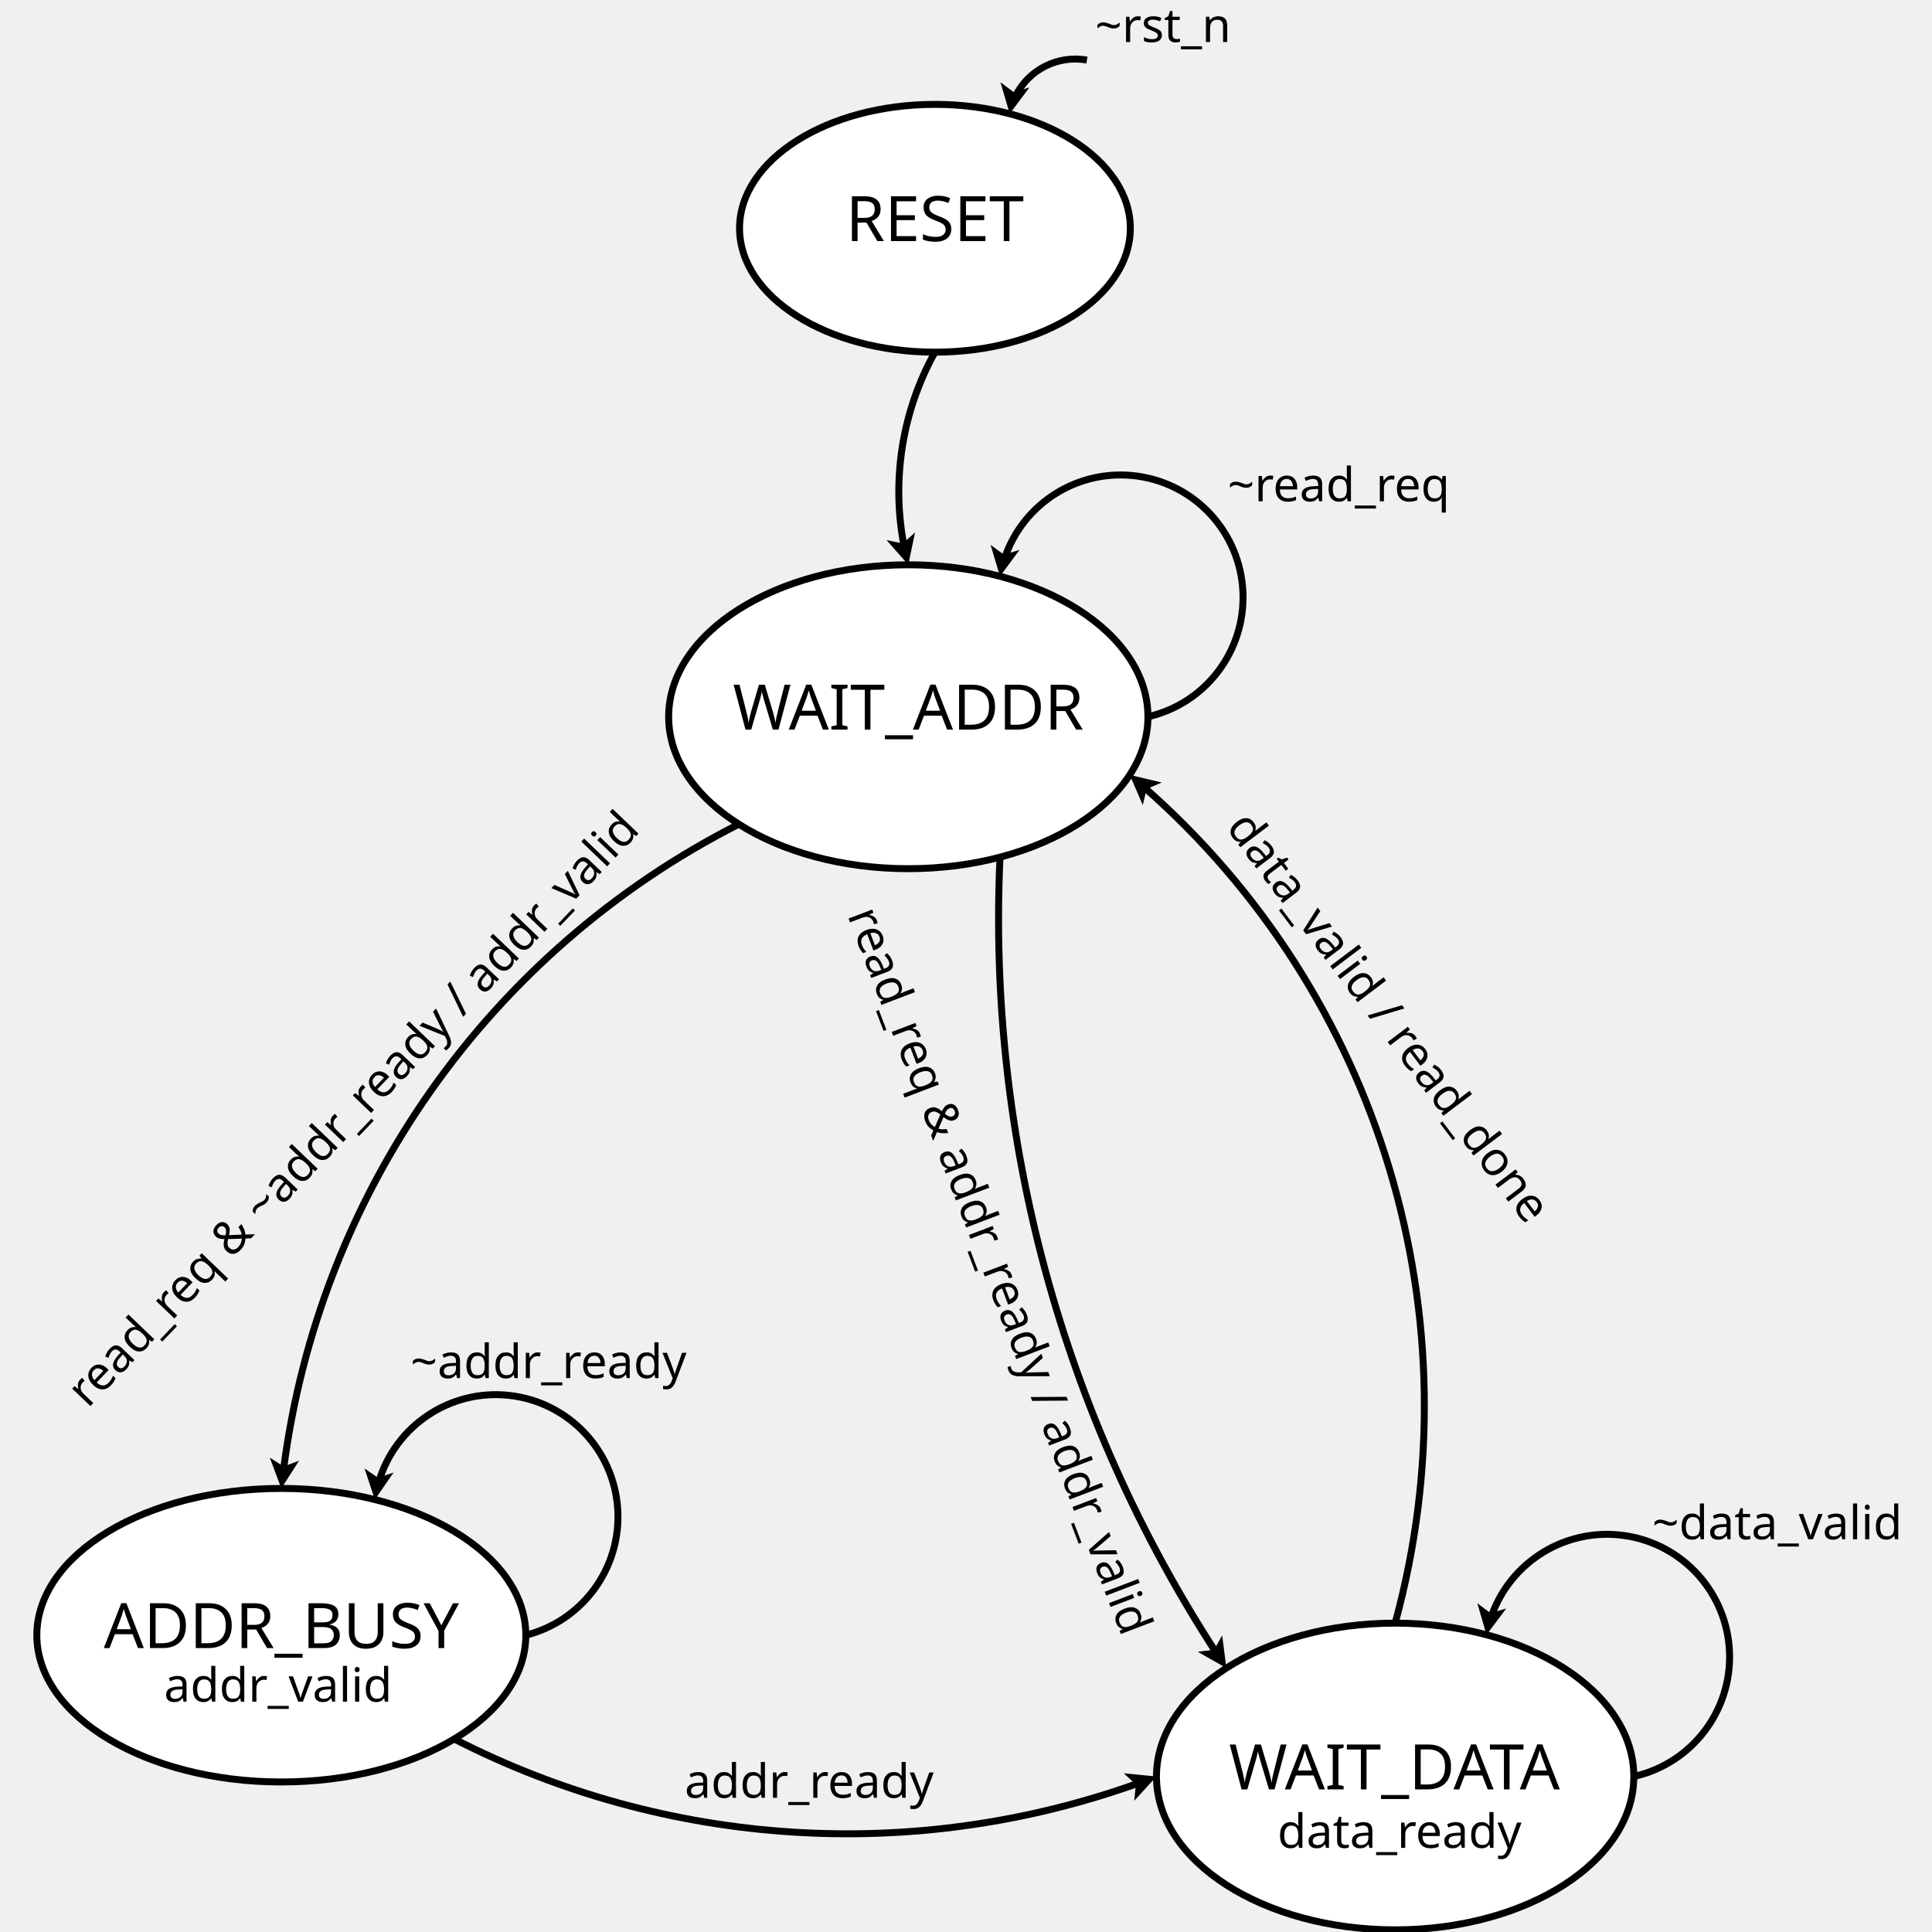
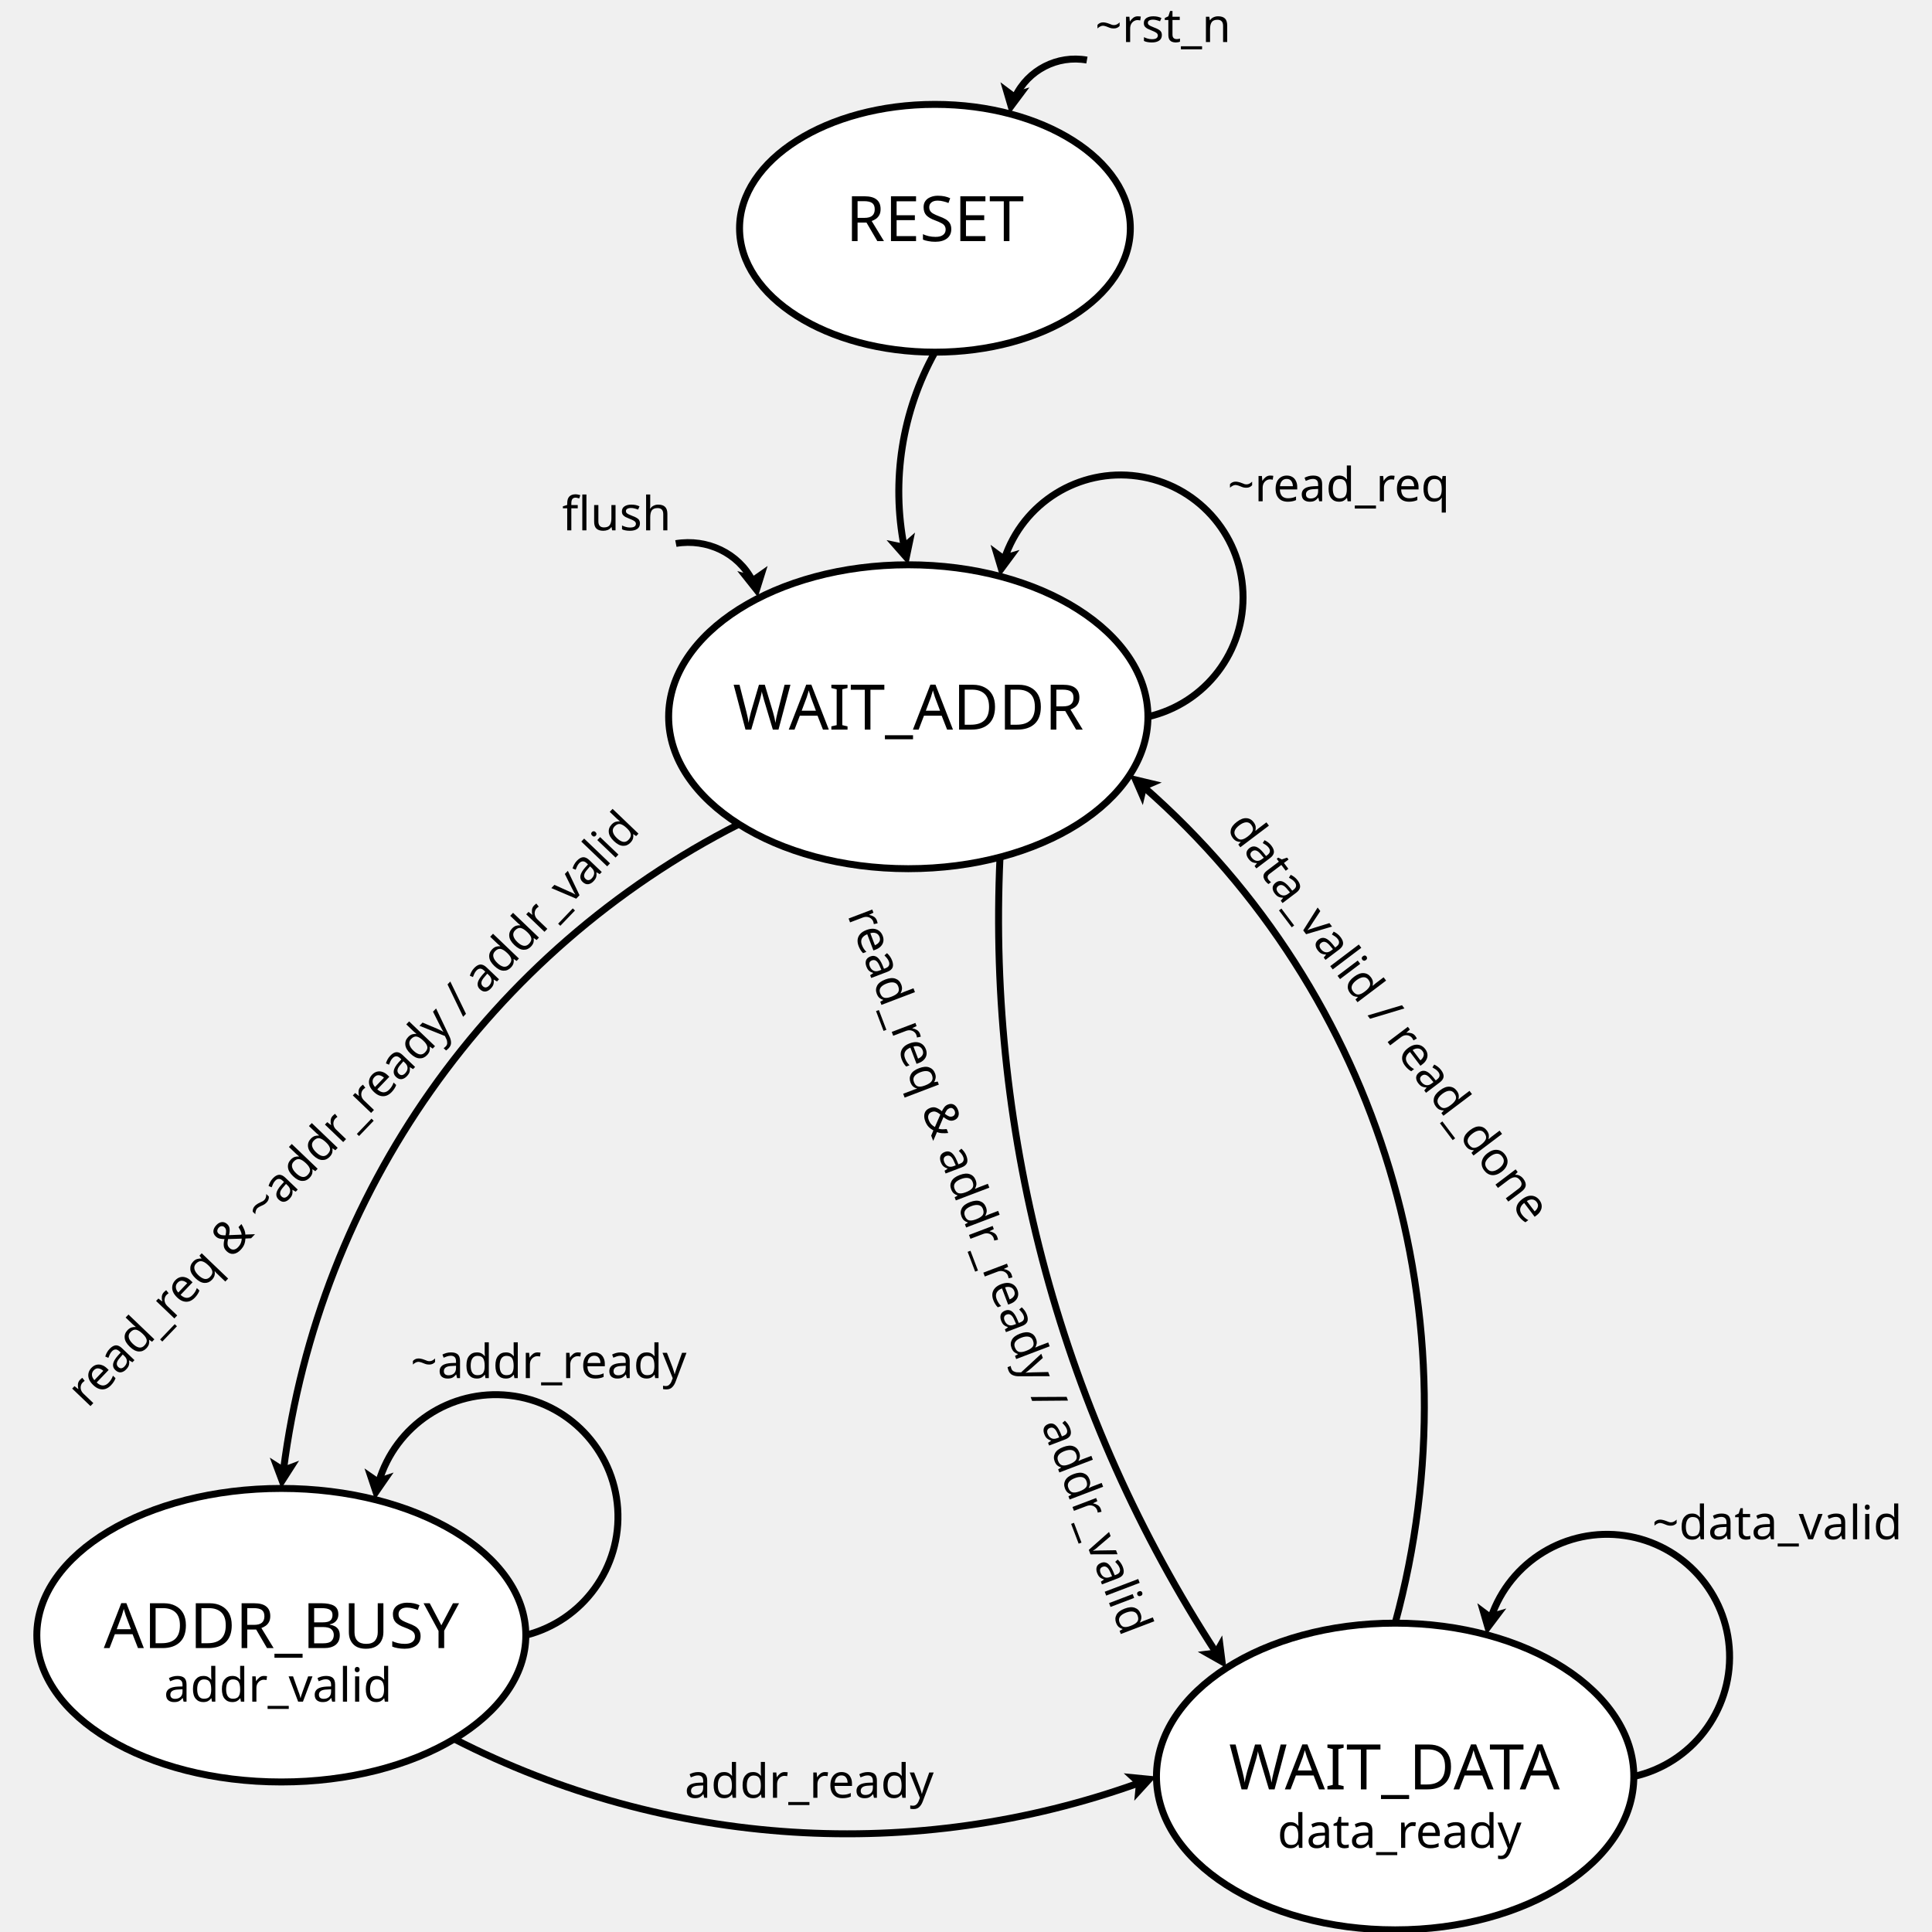
<svg xmlns="http://www.w3.org/2000/svg" width="14cm" height="14cm" viewBox="327 13 271 278" version="1.1" id="svg478">
  <defs id="defs482" />
  <g id="g334">
    <ellipse style="fill: #ffffff" cx="458.031" cy="45.847" rx="28.115" ry="17.827" id="ellipse326" />
    <ellipse style="fill: none; fill-opacity:0; stroke-width: 1; stroke: #000000" cx="458.031" cy="45.847" rx="28.115" ry="17.827" id="ellipse328" />
    <text font-size="9.031" style="fill: #000000;text-anchor:middle;font-family:Ubuntu Mono;font-style:normal;font-weight:normal" x="458.031" y="47.698" id="text332">
      <tspan x="458.031" y="47.698" id="tspan330">RESET</tspan>
    </text>
  </g>
  <g id="g342">
    <path style="fill: none; fill-opacity:0; stroke-width: 1; stroke: #000000" d="M 479.9,21.645 A 9.575,9.575 0 0 0 469.572,26.951" id="path336" />
    <polygon style="fill: #000000" points="468.99,28.277 468.359,26.131 469.255,26.8 470.328,26.485 " id="polygon338" />
    <polygon style="fill: none; fill-opacity:0; stroke-width: 1; stroke: #000000" points="468.99,28.277 468.359,26.131 469.255,26.8 470.328,26.485 " id="polygon340" />
  </g>
  <text font-size="6.773" style="fill: #000000;text-anchor:start;font-family:Ubuntu Mono;font-style:normal;font-weight:normal" x="481.076" y="19.047" id="text346">
    <tspan x="481.076" y="19.047" id="tspan344">~rst_n</tspan>
  </text>
  <g id="g356">
    <ellipse style="fill: #ffffff" cx="454.196" cy="116.133" rx="34.484" ry="21.865" id="ellipse348" />
    <ellipse style="fill: none; fill-opacity:0; stroke-width: 1; stroke: #000000" cx="454.196" cy="116.133" rx="34.484" ry="21.865" id="ellipse350" />
    <text font-size="9.031" style="fill: #000000;text-anchor:middle;font-family:Ubuntu Mono;font-style:normal;font-weight:normal" x="454.196" y="117.984" id="text354">
      <tspan x="454.196" y="117.984" id="tspan352">WAIT_ADDR</tspan>
    </text>
  </g>
  <g id="g364">
    <path style="fill: none; fill-opacity:0; stroke-width: 1; stroke: #000000" d="M 458.032,63.674 A 41.311,41.311 0 0 0 453.61,91.72" id="path358" />
    <polygon style="fill: #000000" points="453.911,93.187 452.434,91.508 453.529,91.736 454.368,90.998 " id="polygon360" />
    <polygon style="fill: none; fill-opacity:0; stroke-width: 1; stroke: #000000" points="453.911,93.187 452.434,91.508 453.529,91.736 454.368,90.998 " id="polygon362" />
  </g>
  <ellipse id="ellipse366" ry="21.119" rx="35.182" cy="248.293" cx="363.98" style="fill:#ffffff" />
  <ellipse id="ellipse368" ry="21.119" rx="35.182" cy="248.293" cx="363.98" style="fill:none;fill-opacity:0;stroke:#000000;stroke-width:1" />
  <text id="text372" y="250.145" x="363.994" style="font-style:normal;font-weight:normal;font-size:9.031px;font-family:'Ubuntu Mono';text-anchor:middle;fill:#000000" font-size="9.031">
    <tspan id="tspan370" y="250.145" x="363.994">ADDR_BUSY</tspan>
  </text>
  <ellipse id="ellipse376" ry="22.066" rx="34.345" cy="268.624" cx="524.251" style="fill:#ffffff" />
  <ellipse id="ellipse378" ry="22.066" rx="34.345" cy="268.624" cx="524.251" style="fill:none;fill-opacity:0;stroke:#000000;stroke-width:1" />
  <text id="text382" y="270.475" x="524.147" style="font-style:normal;font-weight:normal;font-size:9.031px;font-family:'Ubuntu Mono';text-anchor:middle;fill:#000000" font-size="9.031">
    <tspan id="tspan380" y="270.475" x="524.147">WAIT_DATA</tspan>
  </text>
  <g id="g392">
    <path style="fill: none; fill-opacity:0; stroke-width: 1; stroke: #000000" d="M 488.68,116.133 A 17.617,17.617 0 1 0 468.026,93.414" id="path386" />
    <polygon style="fill: #000000" points="467.584,94.831 466.943,92.689 467.842,93.353 468.913,93.033 " id="polygon388" />
    <polygon style="fill: none; fill-opacity:0; stroke-width: 1; stroke: #000000" points="467.584,94.831 466.943,92.689 467.842,93.353 468.913,93.033 " id="polygon390" />
  </g>
  <g id="g400">
    <path style="fill: none; fill-opacity:0; stroke-width: 1; stroke: #000000" d="M 429.812,131.594 A 121.584,121.584 0 0 0 364.284,224.574" id="path394" />
    <polygon style="fill: #000000" points="364.098,226.062 363.314,223.968 364.256,224.571 365.303,224.179 " id="polygon396" />
    <polygon style="fill: none; fill-opacity:0; stroke-width: 1; stroke: #000000" points="364.098,226.062 363.314,223.968 364.256,224.571 365.303,224.179 " id="polygon398" />
  </g>
  <g id="g408">
    <path style="fill: none; fill-opacity:0; stroke-width: 1; stroke: #000000" d="M 467.392,136.334 A 193.616,193.616 0 0 0 498.521,250.836" id="path402" />
    <polygon style="fill: #000000" points="499.342,252.091 497.397,250.987 498.507,250.845 499.059,249.873 " id="polygon404" />
    <polygon style="fill: none; fill-opacity:0; stroke-width: 1; stroke: #000000" points="499.342,252.091 497.397,250.987 498.507,250.845 499.059,249.873 " id="polygon406" />
  </g>
  <g id="g416">
    <path style="fill: none; fill-opacity:0; stroke-width: 1; stroke: #000000" d="M 399.162,248.294 A 17.576,17.576 0 1 0 377.998,226.245" id="path410" />
    <polygon style="fill: #000000" points="377.601,227.675 376.893,225.554 377.812,226.19 378.873,225.836 " id="polygon412" />
    <polygon style="fill: none; fill-opacity:0; stroke-width: 1; stroke: #000000" points="377.601,227.675 376.893,225.554 377.812,226.19 378.873,225.836 " id="polygon414" />
  </g>
  <g id="g424">
    <path style="fill: none; fill-opacity:0; stroke-width: 1; stroke: #000000" d="M 388.858,263.228 A 124.075,124.075 0 0 0 487.453,269.535" id="path418" />
    <polygon style="fill: #000000" points="488.862,269.023 487.354,270.673 487.462,269.561 486.637,268.806 " id="polygon420" />
    <polygon style="fill: none; fill-opacity:0; stroke-width: 1; stroke: #000000" points="488.862,269.023 487.354,270.673 487.462,269.561 486.637,268.806 " id="polygon422" />
  </g>
  <g id="g432">
    <path style="fill: none; fill-opacity:0; stroke-width: 1; stroke: #000000" d="M 524.25,246.558 A 118.436,118.436 0 0 0 488.042,126.203" id="path426" />
    <polygon style="fill: #000000" points="486.911,125.218 489.087,125.736 488.061,126.181 487.802,127.269 " id="polygon428" />
    <polygon style="fill: none; fill-opacity:0; stroke-width: 1; stroke: #000000" points="486.911,125.218 489.087,125.736 488.061,126.181 487.802,127.269 " id="polygon430" />
  </g>
  <g id="g440">
    <path style="fill: none; fill-opacity:0; stroke-width: 1; stroke: #000000" d="M 558.596,268.622 A 17.635,17.635 0 1 0 538.049,245.723" id="path434" />
    <polygon style="fill: #000000" points="537.595,247.136 536.972,244.989 537.866,245.661 538.94,245.349 " id="polygon436" />
    <polygon style="fill: none; fill-opacity:0; stroke-width: 1; stroke: #000000" points="537.595,247.136 536.972,244.989 537.866,245.661 538.94,245.349 " id="polygon438" />
  </g>
  <text font-size="6.773" style="font-style:normal;font-weight:normal;font-size:6.773px;font-family:'Ubuntu Mono';text-anchor:start;fill:#000000" x="293.557" y="-364.862" id="text444" transform="rotate(69.16995)">
    <tspan x="293.557" y="-364.862" id="tspan442">read_req &amp; addr_ready / addr_valid</tspan>
  </text>
  <text font-size="6.773" style="font-style:normal;font-weight:normal;font-size:6.773px;font-family:'Ubuntu Mono';text-anchor:start;fill:#000000" x="76.598" y="391.982" id="text448" transform="rotate(-46.24833)">
    <tspan x="76.598" y="391.982" id="tspan446">read_req &amp; ~addr_ready / addr_valid</tspan>
  </text>
  <text font-size="6.773" style="fill: #000000;text-anchor:start;font-family:Ubuntu Mono;font-style:normal;font-weight:normal" x="500.14" y="85.13" id="text452">
    <tspan x="500.14" y="85.13" id="tspan450">~read_req</tspan>
  </text>
  <text font-size="6.773" style="font-style:normal;font-weight:normal;font-size:6.773px;font-family:'Ubuntu Mono';text-anchor:start;fill:#000000" x="422.011" y="271.687" id="text456">
    <tspan x="422.011" y="271.687" id="tspan454">addr_ready</tspan>
  </text>
  <text font-size="6.773" style="font-style:normal;font-weight:normal;font-size:6.773px;font-family:'Ubuntu Mono';text-anchor:start;fill:#000000" x="382.572" y="211.299" id="text460">
    <tspan x="382.572" y="211.299" id="tspan458">~addr_ready</tspan>
  </text>
  <text font-size="6.773" style="font-style:normal;font-weight:normal;font-size:6.773px;font-family:'Ubuntu Mono';text-anchor:start;fill:#000000" x="406.803" y="-318.989" id="text464" transform="rotate(52.90039)">
    <tspan x="406.803" y="-318.989" id="tspan462">data_valid / read_done</tspan>
  </text>
  <text font-size="6.773" style="fill: #000000;text-anchor:start;font-family:Ubuntu Mono;font-style:normal;font-weight:normal" x="561.224" y="234.488" id="text468">
    <tspan x="561.224" y="234.488" id="tspan466">~data_valid</tspan>
  </text>
  <text font-size="6.773" style="font-style:normal;font-weight:normal;font-size:6.773px;font-family:'Ubuntu Mono';text-anchor:start;fill:#000000" x="347.091" y="257.854" id="text472">
    <tspan x="347.091" y="257.854" id="tspan470">addr_valid</tspan>
  </text>
  <text font-size="6.773" style="font-style:normal;font-weight:normal;font-size:6.773px;font-family:'Ubuntu Mono';text-anchor:start;fill:#000000" x="507.314" y="278.894" id="text476">
    <tspan x="507.314" y="278.894" id="tspan474">data_ready</tspan>
  </text>
+   <g transform="matrix(-1.063052,0,0,1,930.9121,69.56448)" id="g342-3" style="stroke-width:0.97">
+     <path style="fill:none;fill-opacity:0;stroke:#000000;stroke-width:0.97" d="m 479.9,21.645 a 9.575,9.575 0 0 0 -10.328,5.307" id="path336-6" />
+     <polygon style="fill:#000000;stroke-width:0.97" points="468.359,26.131 469.255,26.8 470.328,26.485 468.99,28.277 " id="polygon338-7" />
+     <polygon style="fill:none;fill-opacity:0;stroke:#000000;stroke-width:0.97" points="468.359,26.131 469.255,26.8 470.328,26.485 468.99,28.277 " id="polygon340-5" />
+   </g>
+   <text font-size="6.773" style="font-style:normal;font-weight:normal;font-size:6.773px;font-family:'Ubuntu Mono';text-anchor:start;fill:#000000;stroke-width:1" x="404.383" y="89.312" id="text346-3">
+     <tspan style="stroke-width:1" x="404.383" y="89.312" id="tspan344-5">flush</tspan>
+   </text>
</svg>
